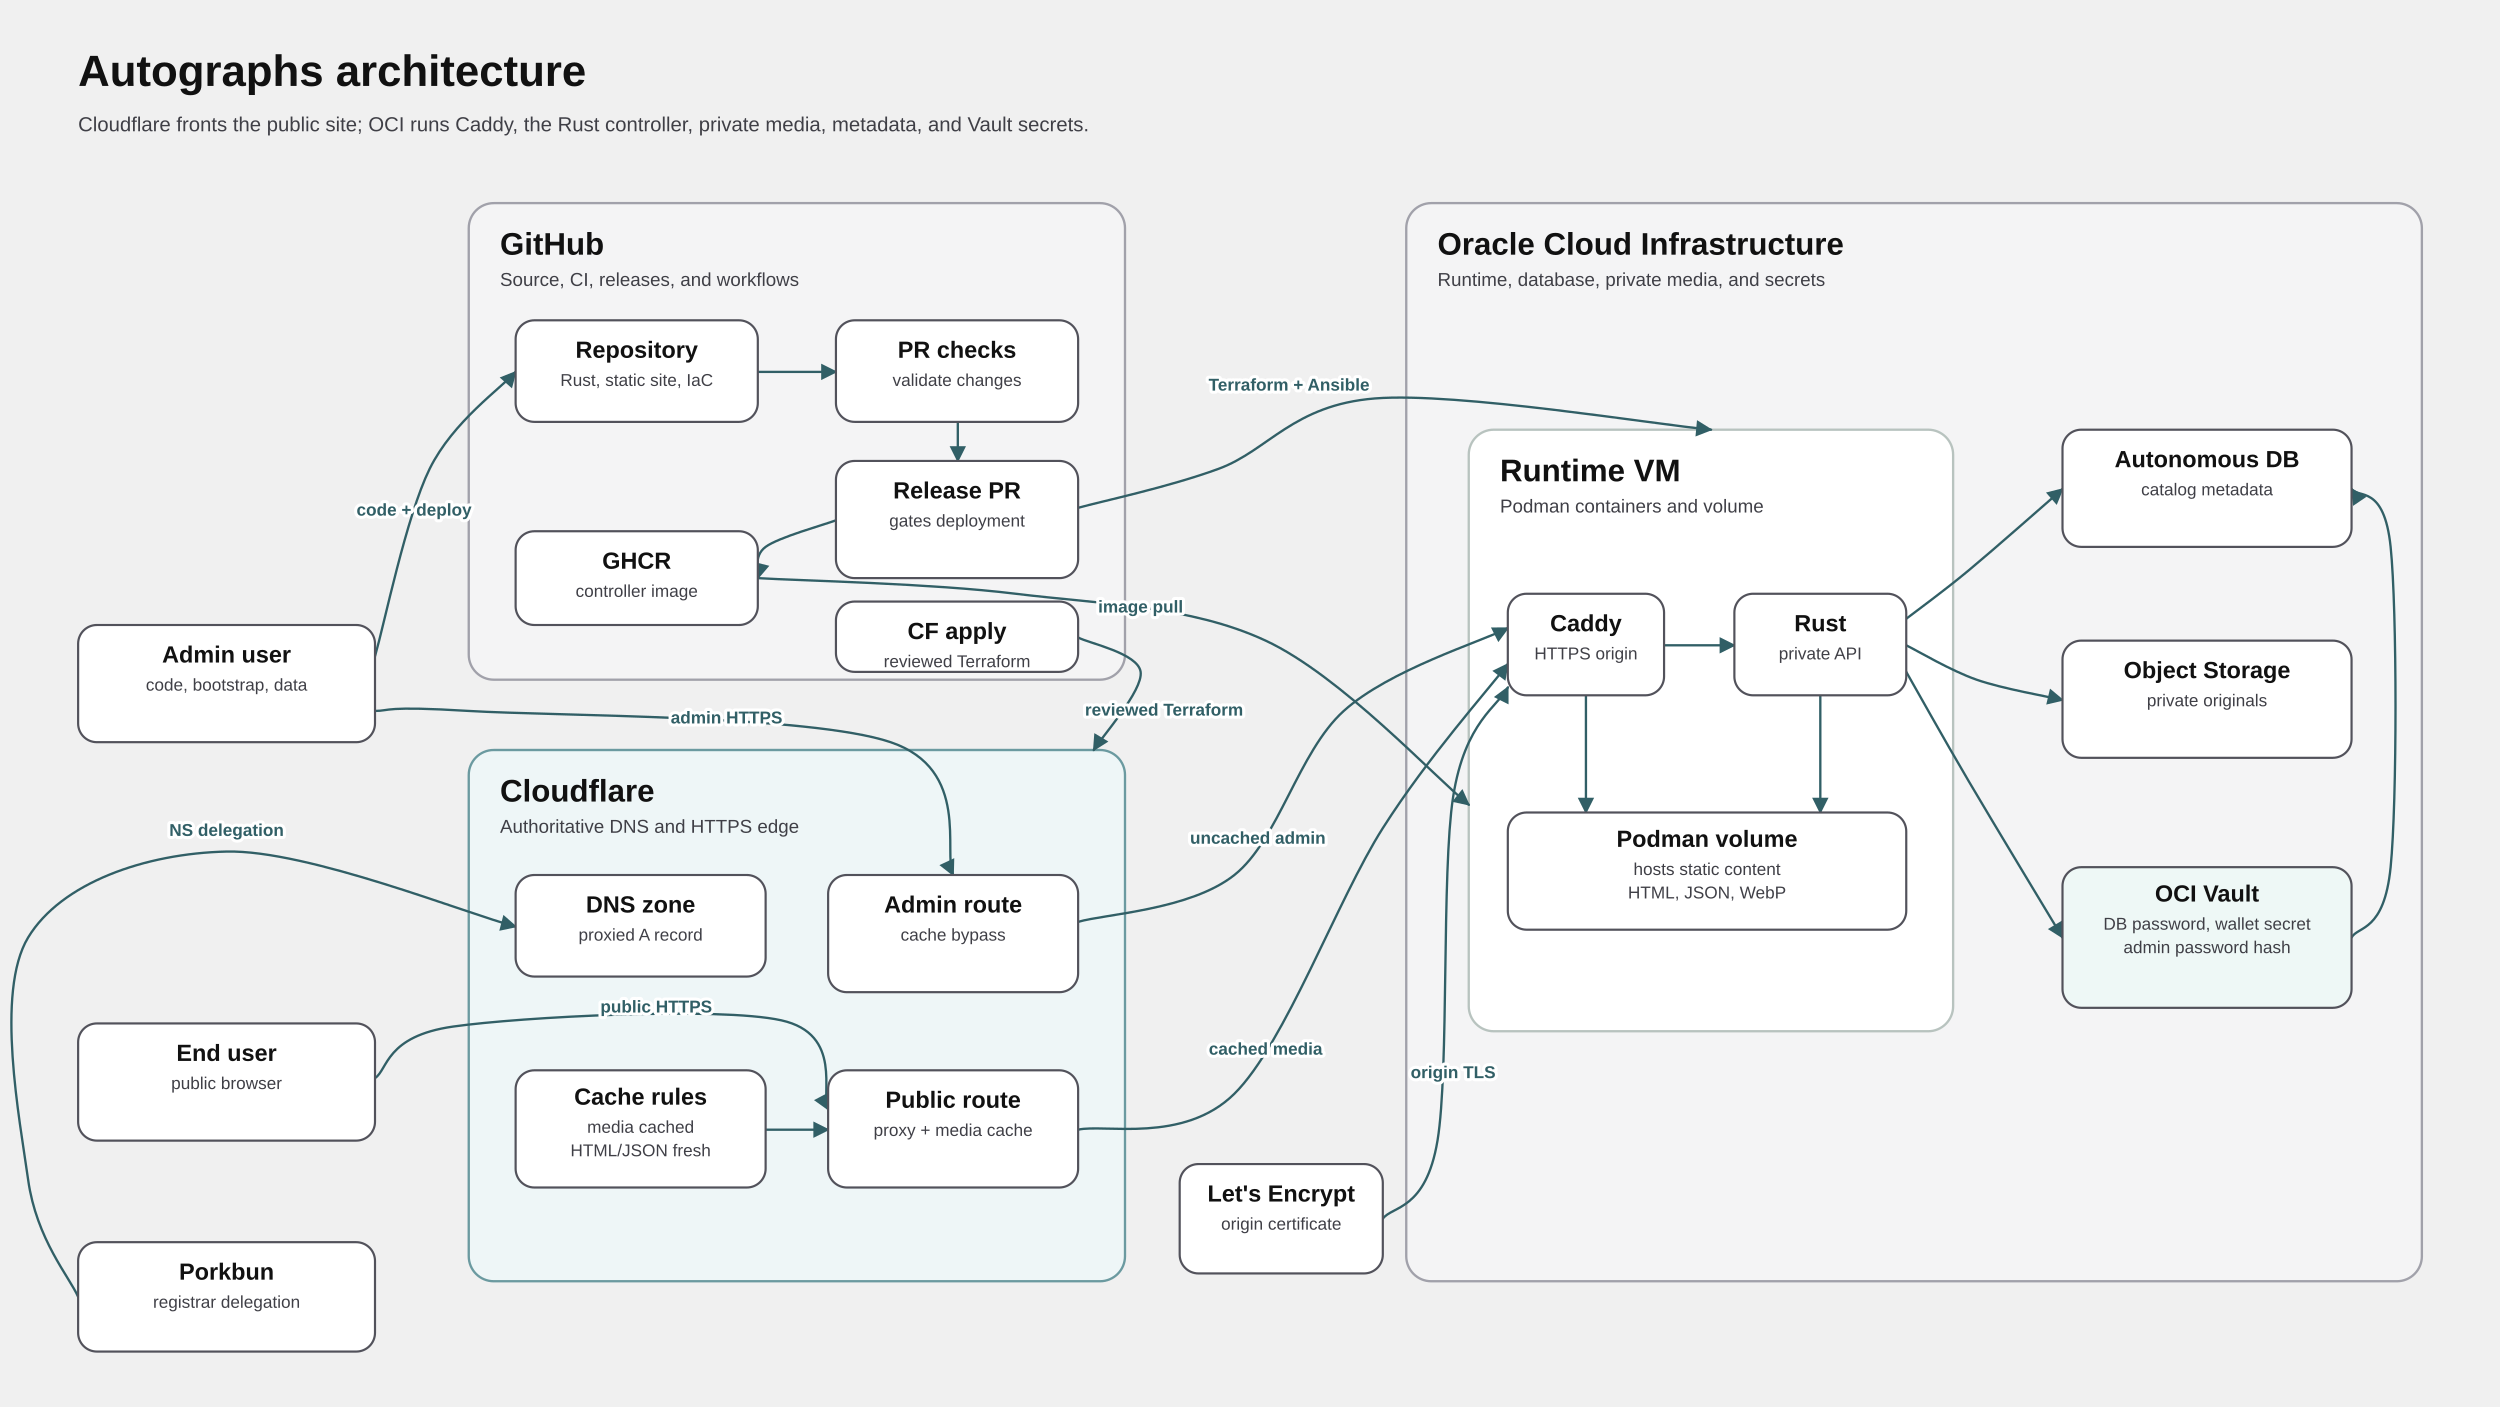
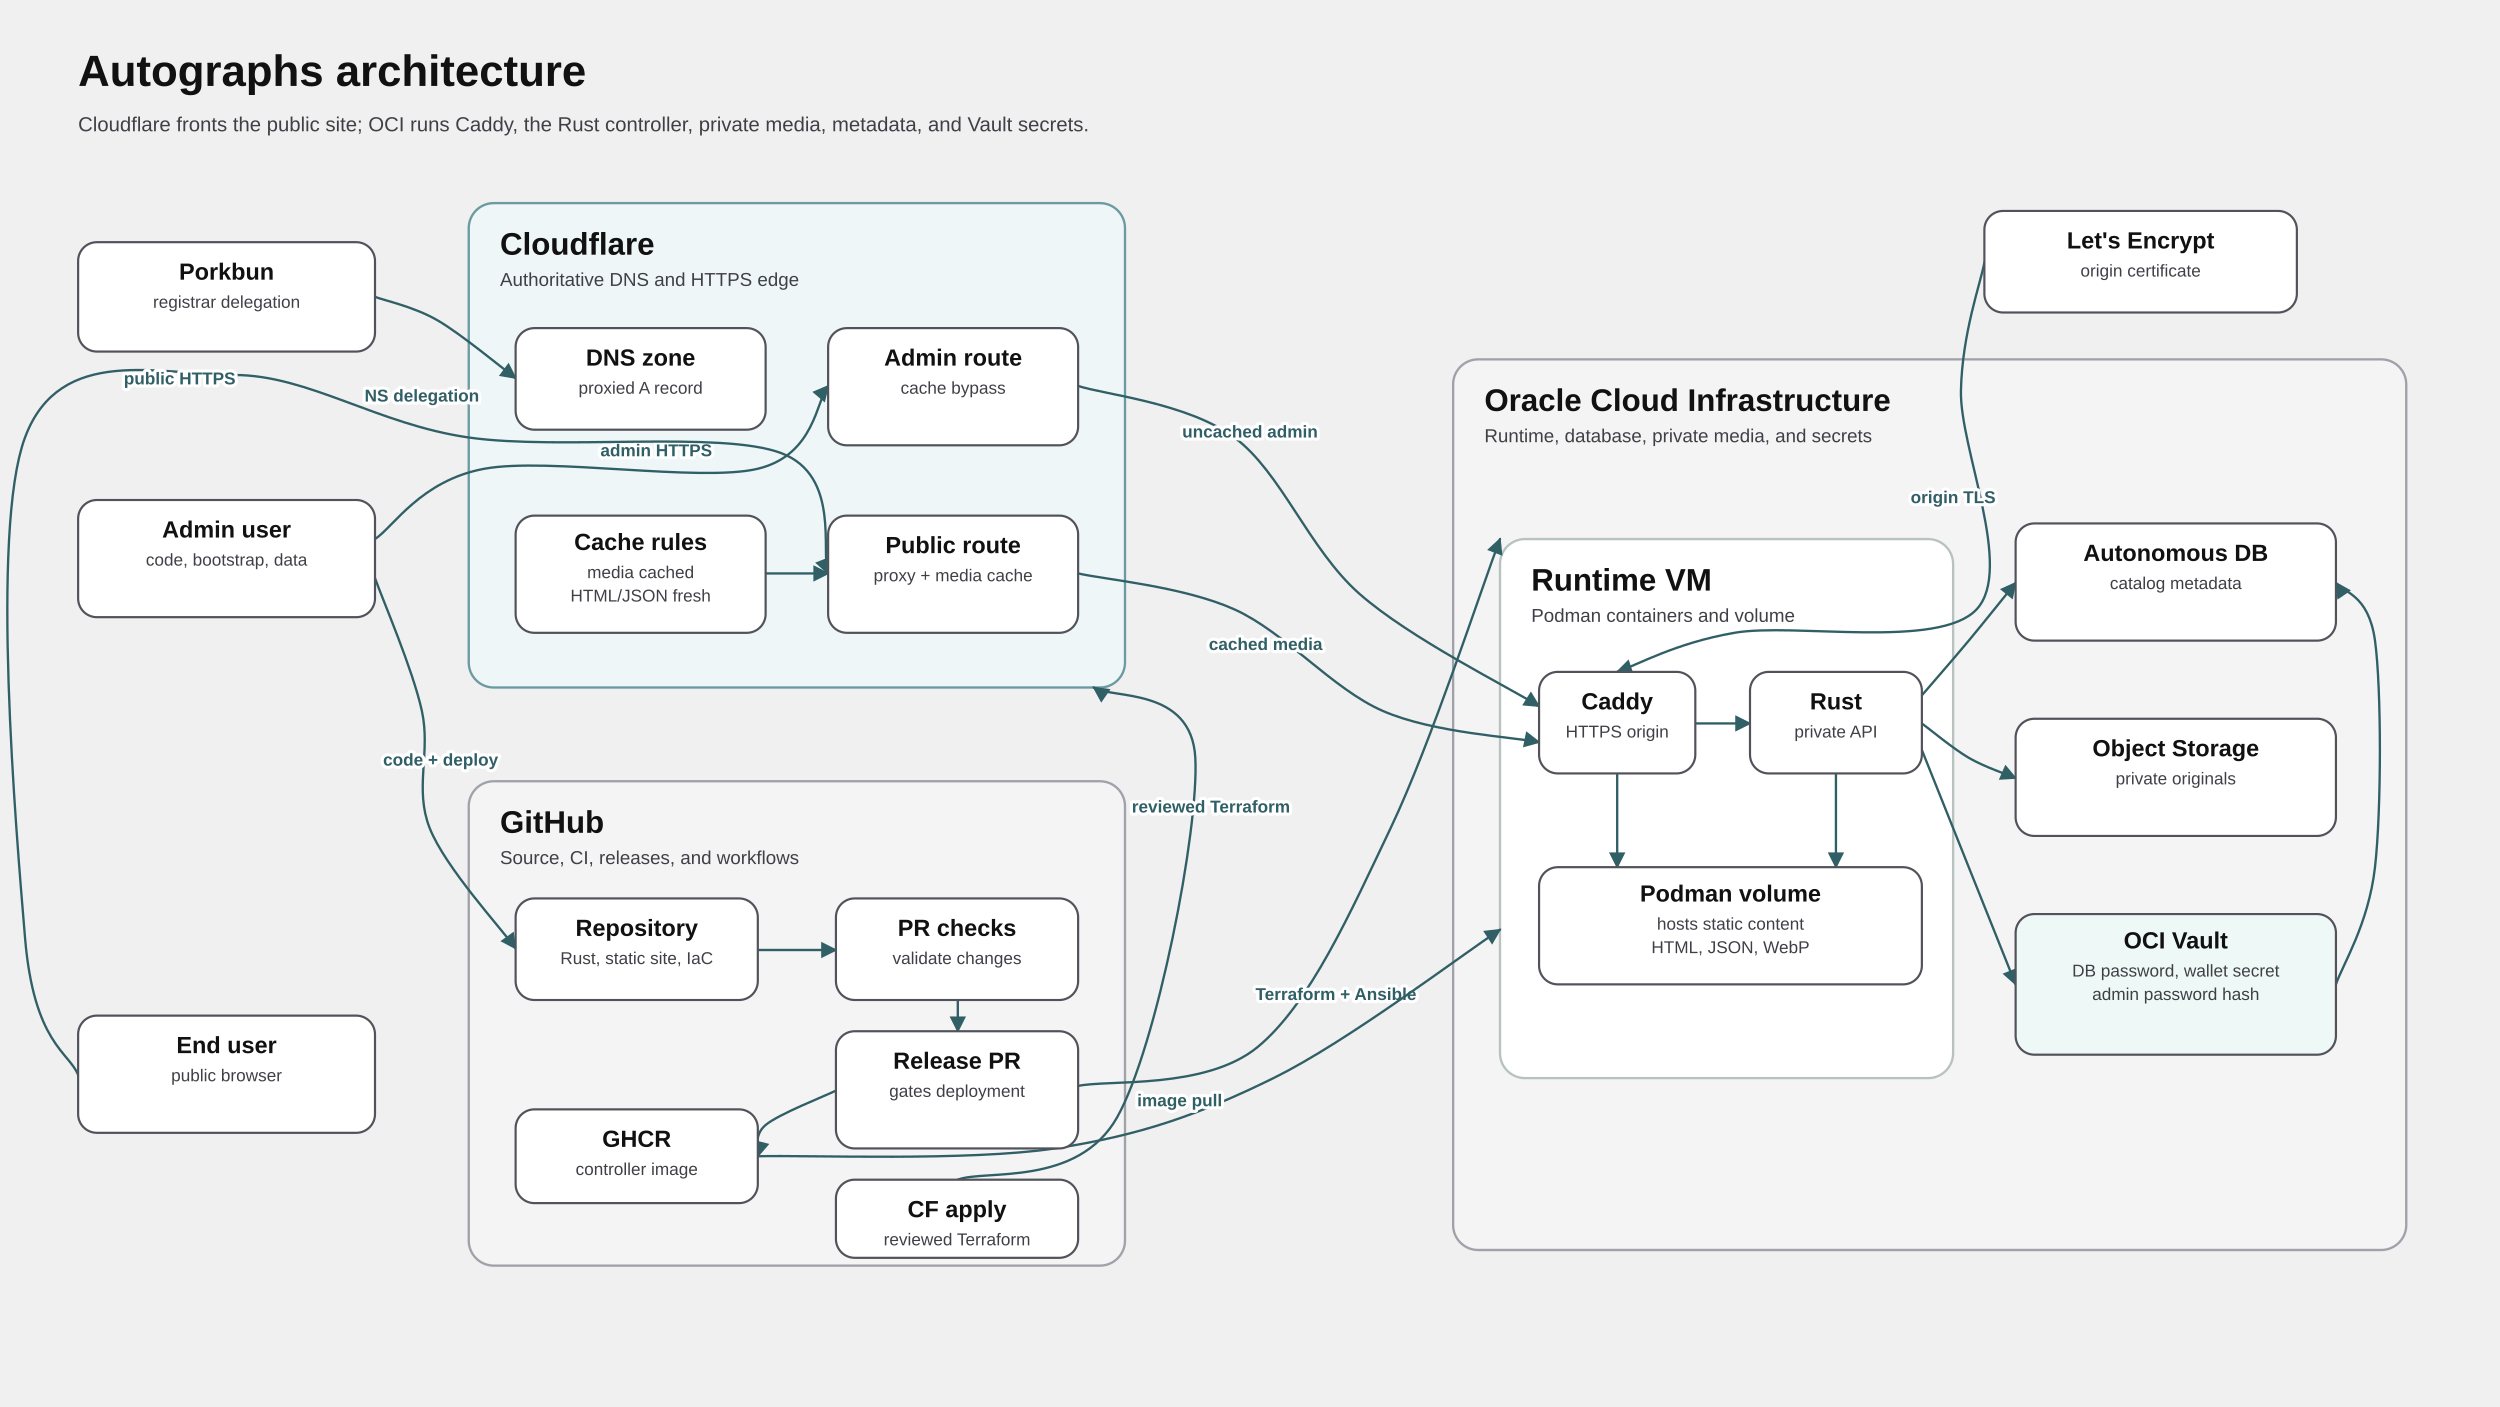
<svg xmlns="http://www.w3.org/2000/svg" viewBox="0 0 1600 900" role="img" aria-labelledby="title desc">
  <defs>
    <marker id="arrow" viewBox="0 0 10 10" refX="9" refY="5" markerWidth="7" markerHeight="7" orient="auto-start-reverse">
      <path d="M 0 0 L 10 5 L 0 10 z" fill="#315f66" />
    </marker>
    <style>
  .page-title { fill:#111; font:700 28px Arial,Helvetica,sans-serif; }
  .subtitle { fill:#3f3f46; font:13px Arial,Helvetica,sans-serif; }
  .zone { fill:#f4f4f5; stroke:#a1a1aa; stroke-width:1.5; }
  .edge-zone { fill:#eef6f7; stroke:#6b9aa0; }
  .panel { fill:#fff; stroke:#b8c3bf; stroke-width:1.5; }
  .box { fill:#fff; stroke:#52525b; stroke-width:1.4; }
  .accent { fill:#eef8f6; }
  .flow { fill:none; stroke:#315f66; stroke-width:1.5; stroke-linecap:round; stroke-linejoin:round; marker-end:url(#arrow); }
  .zone-title { fill:#111; font:700 20px Arial,Helvetica,sans-serif; }
  .zone-small { fill:#3f3f46; font:12px Arial,Helvetica,sans-serif; }
  .box-title { fill:#111; font:700 15px Arial,Helvetica,sans-serif; }
  .box-small { fill:#3f3f46; font:11px Arial,Helvetica,sans-serif; }
  .flow-label { fill:#315f66; font:600 11px Arial,Helvetica,sans-serif; paint-order:stroke; stroke:#fff; stroke-width:4px; stroke-linejoin:round; }
</style>
  </defs>
  <text x="50" y="55" class="page-title">Autographs architecture</text>
  <text x="50" y="84" class="subtitle">Cloudflare fronts the public site; OCI runs Caddy, the Rust controller, private media, metadata, and Vault secrets.</text>
-   <rect x="300" y="130" width="420" height="305" rx="16" class="zone" />
-   <text x="320" y="163" class="zone-title">GitHub</text>
-   <text x="320" y="183" class="zone-small">Source, CI, releases, and workflows</text>
-   <rect x="300" y="480" width="420" height="340" rx="16" class="zone edge-zone" />
-   <text x="320" y="513" class="zone-title">Cloudflare</text>
-   <text x="320" y="533" class="zone-small">Authoritative DNS and HTTPS edge</text>
-   <rect x="900" y="130" width="650" height="690" rx="16" class="zone" />
-   <text x="920" y="163" class="zone-title">Oracle Cloud Infrastructure</text>
-   <text x="920" y="183" class="zone-small">Runtime, database, private media, and secrets</text>
-   <rect x="940" y="275" width="310" height="385" rx="16" class="panel" />
-   <text x="960" y="308" class="zone-title">Runtime VM</text>
-   <text x="960" y="328" class="zone-small">Podman containers and volume</text>
-   <path d="M 240 420 C 245.833 400 260 330.333 275 300 C 290 269.667 320.833 248.333 330 238" class="flow" />
-   <text x="265" y="330" text-anchor="middle" class="flow-label">code + deploy</text>
-   <path d="M 485 238 C 493.333 238 526.667 238 535 238" class="flow" />
-   <path d="M 613 270 C 613 274.167 613 290.833 613 295" class="flow" />
-   <path d="M 535 333 C 527.5 335.833 498.333 343.833 490 350 C 481.667 356.167 485.833 366.667 485 370" class="flow" />
-   <path d="M 690 325 C 705 320.833 748.333 311.667 780 300 C 811.667 288.333 827.5 259.167 880 255 C 932.5 250.833 1059.17 271.667 1095 275" class="flow" />
-   <text x="825" y="250" text-anchor="middle" class="flow-label">Terraform + Ansible</text>
-   <path d="M 485 370 C 512.5 371.667 595.833 373.333 650 380 C 704.167 386.667 761.667 387.5 810 410 C 858.333 432.5 918.333 497.5 940 515" class="flow" />
-   <text x="730" y="392" text-anchor="middle" class="flow-label">image pull</text>
-   <path d="M 690 408 C 696.667 411.667 728.333 418 730 430 C 731.667 442 705 471.667 700 480" class="flow" />
-   <text x="745" y="458" text-anchor="middle" class="flow-label">reviewed Terraform</text>
-   <path d="M 240 455 C 250 455 245 451.667 300 455 C 355 458.333 518.333 457.5 570 475 C 621.667 492.5 603.333 545.833 610 560" class="flow" />
-   <text x="465" y="463" text-anchor="middle" class="flow-label">admin HTTPS</text>
-   <path d="M 240 690 C 248.333 684.5 246.667 663.167 290 657 C 333.333 650.833 460 644.167 500 653 C 540 661.833 525 700.5 530 710" class="flow" />
-   <text x="420" y="648" text-anchor="middle" class="flow-label">public HTTPS</text>
-   <path d="M 50 830 C 44.667 817.5 23.333 793.333 18 755 C 12.667 716.667 -3.167 635 18 600 C 39.167 565 93 546.167 145 545 C 197 543.833 299.167 585 330 593" class="flow" />
-   <text x="145" y="535" text-anchor="middle" class="flow-label">NS delegation</text>
-   <path d="M 490 723 C 496.667 723 523.333 723 530 723" class="flow" />
-   <path d="M 690 590 C 706.667 585 761.667 582.5 790 560 C 818.333 537.5 830.833 481.333 860 455 C 889.167 428.667 947.5 410.833 965 402" class="flow" />
-   <text x="805" y="540" text-anchor="middle" class="flow-label">uncached admin</text>
-   <path d="M 690 723 C 706.667 719.167 757.5 732.167 790 700 C 822.5 667.833 855.833 575.833 885 530 C 914.167 484.167 951.667 442.5 965 425" class="flow" />
-   <text x="810" y="675" text-anchor="middle" class="flow-label">cached media</text>
-   <path d="M 885 780 C 890.833 771.667 912.5 775 920 730 C 927.5 685 922.5 558.333 930 510 C 937.5 461.667 959.167 451.667 965 440" class="flow" />
-   <text x="930" y="690" text-anchor="middle" class="flow-label">origin TLS</text>
-   <path d="M 1065 413 C 1072.5 413 1102.5 413 1110 413" class="flow" />
-   <path d="M 1015 445 C 1015 457.5 1015 507.5 1015 520" class="flow" />
-   <path d="M 1165 445 C 1165 457.5 1165 507.5 1165 520" class="flow" />
-   <path d="M 1220 396 C 1226.67 390.833 1243.33 378.833 1260 365 C 1276.67 351.167 1310 321.667 1320 313" class="flow" />
-   <path d="M 1220 413 C 1227.5 416.667 1248.33 429.167 1265 435 C 1281.67 440.833 1310.83 445.833 1320 448" class="flow" />
-   <path d="M 1220 430 C 1226.67 441.667 1243.33 471.667 1260 500 C 1276.67 528.333 1310 583.333 1320 600" class="flow" />
-   <path d="M 1505 600 C 1509.17 592.5 1525.83 596.667 1530 555 C 1534.17 513.333 1534.17 390.333 1530 350 C 1525.83 309.667 1509.17 319.167 1505 313" class="flow" />
-   <rect x="330" y="205" width="155" height="65" rx="12" class="box" />
-   <text x="407.5" y="229" text-anchor="middle" class="box-title">Repository</text>
-   <text x="407.5" y="247" text-anchor="middle" class="box-small">Rust, static site, IaC</text>
-   <rect x="535" y="205" width="155" height="65" rx="12" class="box" />
-   <text x="612.5" y="229" text-anchor="middle" class="box-title">PR checks</text>
-   <text x="612.5" y="247" text-anchor="middle" class="box-small">validate changes</text>
-   <rect x="535" y="295" width="155" height="75" rx="12" class="box" />
-   <text x="612.5" y="319" text-anchor="middle" class="box-title">Release PR</text>
-   <text x="612.5" y="337" text-anchor="middle" class="box-small">gates deployment</text>
-   <rect x="330" y="340" width="155" height="60" rx="12" class="box" />
-   <text x="407.5" y="364" text-anchor="middle" class="box-title">GHCR</text>
-   <text x="407.5" y="382" text-anchor="middle" class="box-small">controller image</text>
-   <rect x="535" y="385" width="155" height="45" rx="12" class="box" />
-   <text x="612.5" y="409" text-anchor="middle" class="box-title">CF apply</text>
-   <text x="612.5" y="427" text-anchor="middle" class="box-small">reviewed Terraform</text>
-   <rect x="330" y="560" width="160" height="65" rx="12" class="box" />
-   <text x="410.0" y="584" text-anchor="middle" class="box-title">DNS zone</text>
-   <text x="410.0" y="602" text-anchor="middle" class="box-small">proxied A record</text>
-   <rect x="530" y="560" width="160" height="75" rx="12" class="box" />
-   <text x="610.0" y="584" text-anchor="middle" class="box-title">Admin route</text>
-   <text x="610.0" y="602" text-anchor="middle" class="box-small">cache bypass</text>
-   <rect x="330" y="685" width="160" height="75" rx="12" class="box" />
-   <text x="410.0" y="707" text-anchor="middle" class="box-title">Cache rules</text>
-   <text x="410.0" y="725" text-anchor="middle" class="box-small">media cached</text>
-   <text x="410.0" y="740" text-anchor="middle" class="box-small">HTML/JSON fresh</text>
-   <rect x="530" y="685" width="160" height="75" rx="12" class="box" />
-   <text x="610.0" y="709" text-anchor="middle" class="box-title">Public route</text>
-   <text x="610.0" y="727" text-anchor="middle" class="box-small">proxy + media cache</text>
-   <rect x="965" y="380" width="100" height="65" rx="12" class="box" />
-   <text x="1015.0" y="404" text-anchor="middle" class="box-title">Caddy</text>
-   <text x="1015.0" y="422" text-anchor="middle" class="box-small">HTTPS origin</text>
-   <rect x="1110" y="380" width="110" height="65" rx="12" class="box" />
-   <text x="1165.0" y="404" text-anchor="middle" class="box-title">Rust</text>
-   <text x="1165.0" y="422" text-anchor="middle" class="box-small">private API</text>
-   <rect x="965" y="520" width="255" height="75" rx="12" class="box" />
-   <text x="1092.5" y="542" text-anchor="middle" class="box-title">Podman volume</text>
-   <text x="1092.5" y="560" text-anchor="middle" class="box-small">hosts static content</text>
-   <text x="1092.5" y="575" text-anchor="middle" class="box-small">HTML, JSON, WebP</text>
-   <rect x="1320" y="275" width="185" height="75" rx="12" class="box" />
-   <text x="1412.5" y="299" text-anchor="middle" class="box-title">Autonomous DB</text>
-   <text x="1412.5" y="317" text-anchor="middle" class="box-small">catalog metadata</text>
-   <rect x="1320" y="410" width="185" height="75" rx="12" class="box" />
-   <text x="1412.5" y="434" text-anchor="middle" class="box-title">Object Storage</text>
-   <text x="1412.5" y="452" text-anchor="middle" class="box-small">private originals</text>
-   <rect x="1320" y="555" width="185" height="90" rx="12" class="box accent" />
-   <text x="1412.5" y="577" text-anchor="middle" class="box-title">OCI Vault</text>
-   <text x="1412.5" y="595" text-anchor="middle" class="box-small">DB password, wallet secret</text>
-   <text x="1412.5" y="610" text-anchor="middle" class="box-small">admin password hash</text>
-   <rect x="50" y="400" width="190" height="75" rx="12" class="box external" />
-   <text x="145.0" y="424" text-anchor="middle" class="box-title">Admin user</text>
-   <text x="145.0" y="442" text-anchor="middle" class="box-small">code, bootstrap, data</text>
-   <rect x="50" y="655" width="190" height="75" rx="12" class="box external" />
-   <text x="145.0" y="679" text-anchor="middle" class="box-title">End user</text>
-   <text x="145.0" y="697" text-anchor="middle" class="box-small">public browser</text>
-   <rect x="50" y="795" width="190" height="70" rx="12" class="box external" />
-   <text x="145.0" y="819" text-anchor="middle" class="box-title">Porkbun</text>
-   <text x="145.0" y="837" text-anchor="middle" class="box-small">registrar delegation</text>
-   <rect x="755" y="745" width="130" height="70" rx="12" class="box external" />
-   <text x="820.0" y="769" text-anchor="middle" class="box-title">Let's Encrypt</text>
-   <text x="820.0" y="787" text-anchor="middle" class="box-small">origin certificate</text>
+   <rect x="300" y="130" width="420" height="310" rx="16" class="zone edge-zone" />
+   <text x="320" y="163" class="zone-title">Cloudflare</text>
+   <text x="320" y="183" class="zone-small">Authoritative DNS and HTTPS edge</text>
+   <rect x="300" y="500" width="420" height="310" rx="16" class="zone" />
+   <text x="320" y="533" class="zone-title">GitHub</text>
+   <text x="320" y="553" class="zone-small">Source, CI, releases, and workflows</text>
+   <rect x="930" y="230" width="610" height="570" rx="16" class="zone" />
+   <text x="950" y="263" class="zone-title">Oracle Cloud Infrastructure</text>
+   <text x="950" y="283" class="zone-small">Runtime, database, private media, and secrets</text>
+   <rect x="960" y="345" width="290" height="345" rx="16" class="panel" />
+   <text x="980" y="378" class="zone-title">Runtime VM</text>
+   <text x="980" y="398" class="zone-small">Podman containers and volume</text>
+   <path d="M 240 190 C 246.667 192.5 265 196.333 280 205 C 295 213.667 321.667 235.833 330 242" class="flow" />
+   <text x="270" y="257" text-anchor="middle" class="flow-label">NS delegation</text>
+   <path d="M 240 345 C 251.667 337.5 269.167 307.5 310 300 C 350.833 292.5 448.333 308.833 485 300 C 521.667 291.167 522.5 255.833 530 247" class="flow" />
+   <text x="420" y="292" text-anchor="middle" class="flow-label">admin HTTPS</text>
+   <path d="M 50 688 C 44.333 673.333 21.667 668 16 600 C 10.333 532 -6.333 340 16 280 C 38.333 220 102.667 240 150 240 C 197.333 240 241.667 271.667 300 280 C 358.333 288.333 461.667 275.5 500 290 C 538.333 304.5 525 354.167 530 367" class="flow" />
+   <text x="115" y="246" text-anchor="middle" class="flow-label">public HTTPS</text>
+   <path d="M 490 367 C 496.667 367 523.333 367 530 367" class="flow" />
+   <path d="M 690 247 C 706.667 252.5 760 257.833 790 280 C 820 302.167 837.5 351.333 870 380 C 902.5 408.667 965.833 440 985 452" class="flow" />
+   <text x="800" y="280" text-anchor="middle" class="flow-label">uncached admin</text>
+   <path d="M 690 367 C 706.667 370.833 757.5 375.333 790 390 C 822.5 404.667 852.5 440.833 885 455 C 917.5 469.167 968.333 471.667 985 475" class="flow" />
+   <text x="810" y="416" text-anchor="middle" class="flow-label">cached media</text>
+   <path d="M 240 370 C 245 384.167 264.167 428.333 270 455 C 275.833 481.667 265 504.667 275 530 C 285 555.333 320.833 594.167 330 607" class="flow" />
+   <text x="282" y="490" text-anchor="middle" class="flow-label">code + deploy</text>
+   <path d="M 485 608 C 493.333 608 526.667 608 535 608" class="flow" />
+   <path d="M 613 640 C 613 643.333 613 656.667 613 660" class="flow" />
+   <path d="M 535 698 C 527.5 701.667 498.333 713 490 720 C 481.667 727 485.833 736.667 485 740" class="flow" />
+   <path d="M 690 695 C 709.167 690.833 771.667 697.5 805 670 C 838.333 642.5 864.167 584.167 890 530 C 915.833 475.833 948.333 375.833 960 345" class="flow" />
+   <text x="855" y="640" text-anchor="middle" class="flow-label">Terraform + Ansible</text>
+   <path d="M 485 740 C 516.667 739.167 620 743.333 675 735 C 730 726.667 767.5 713.333 815 690 C 862.5 666.667 935.833 610.833 960 595" class="flow" />
+   <text x="755" y="708" text-anchor="middle" class="flow-label">image pull</text>
+   <path d="M 613 755 C 630 748.333 689.667 760 715 715 C 740.333 670 767.5 530.833 765 485 C 762.5 439.167 710.833 447.5 700 440" class="flow" />
+   <text x="775" y="520" text-anchor="middle" class="flow-label">reviewed Terraform</text>
+   <path d="M 1270 168 C 1267.5 181.667 1255.83 213 1255 250 C 1254.17 287 1289.17 364.167 1265 390 C 1240.83 415.833 1148.33 398.333 1110 405 C 1071.67 411.667 1047.5 425.833 1035 430" class="flow" />
+   <text x="1250" y="322" text-anchor="middle" class="flow-label">origin TLS</text>
+   <path d="M 1085 463 C 1090.83 463 1114.17 463 1120 463" class="flow" />
+   <path d="M 1035 495 C 1035 505 1035 545 1035 555" class="flow" />
+   <path d="M 1175 495 C 1175 505 1175 545 1175 555" class="flow" />
+   <path d="M 1230 445 C 1235 439.167 1250 422 1260 410 C 1270 398 1285 379.167 1290 373" class="flow" />
+   <path d="M 1230 463 C 1235 466.667 1250 479.167 1260 485 C 1270 490.833 1285 495.833 1290 498" class="flow" />
+   <path d="M 1230 480 C 1235 492.5 1250 530 1260 555 C 1270 580 1285 617.5 1290 630" class="flow" />
+   <path d="M 1495 630 C 1499.17 617.5 1515.83 591.667 1520 555 C 1524.17 518.333 1524.17 440.333 1520 410 C 1515.83 379.667 1499.17 379.167 1495 373" class="flow" />
+   <rect x="330" y="210" width="160" height="65" rx="12" class="box" />
+   <text x="410.0" y="234" text-anchor="middle" class="box-title">DNS zone</text>
+   <text x="410.0" y="252" text-anchor="middle" class="box-small">proxied A record</text>
+   <rect x="530" y="210" width="160" height="75" rx="12" class="box" />
+   <text x="610.0" y="234" text-anchor="middle" class="box-title">Admin route</text>
+   <text x="610.0" y="252" text-anchor="middle" class="box-small">cache bypass</text>
+   <rect x="330" y="330" width="160" height="75" rx="12" class="box" />
+   <text x="410.0" y="352" text-anchor="middle" class="box-title">Cache rules</text>
+   <text x="410.0" y="370" text-anchor="middle" class="box-small">media cached</text>
+   <text x="410.0" y="385" text-anchor="middle" class="box-small">HTML/JSON fresh</text>
+   <rect x="530" y="330" width="160" height="75" rx="12" class="box" />
+   <text x="610.0" y="354" text-anchor="middle" class="box-title">Public route</text>
+   <text x="610.0" y="372" text-anchor="middle" class="box-small">proxy + media cache</text>
+   <rect x="330" y="575" width="155" height="65" rx="12" class="box" />
+   <text x="407.5" y="599" text-anchor="middle" class="box-title">Repository</text>
+   <text x="407.5" y="617" text-anchor="middle" class="box-small">Rust, static site, IaC</text>
+   <rect x="535" y="575" width="155" height="65" rx="12" class="box" />
+   <text x="612.5" y="599" text-anchor="middle" class="box-title">PR checks</text>
+   <text x="612.5" y="617" text-anchor="middle" class="box-small">validate changes</text>
+   <rect x="535" y="660" width="155" height="75" rx="12" class="box" />
+   <text x="612.5" y="684" text-anchor="middle" class="box-title">Release PR</text>
+   <text x="612.5" y="702" text-anchor="middle" class="box-small">gates deployment</text>
+   <rect x="330" y="710" width="155" height="60" rx="12" class="box" />
+   <text x="407.5" y="734" text-anchor="middle" class="box-title">GHCR</text>
+   <text x="407.5" y="752" text-anchor="middle" class="box-small">controller image</text>
+   <rect x="535" y="755" width="155" height="50" rx="12" class="box" />
+   <text x="612.5" y="779" text-anchor="middle" class="box-title">CF apply</text>
+   <text x="612.5" y="797" text-anchor="middle" class="box-small">reviewed Terraform</text>
+   <rect x="985" y="430" width="100" height="65" rx="12" class="box" />
+   <text x="1035.0" y="454" text-anchor="middle" class="box-title">Caddy</text>
+   <text x="1035.0" y="472" text-anchor="middle" class="box-small">HTTPS origin</text>
+   <rect x="1120" y="430" width="110" height="65" rx="12" class="box" />
+   <text x="1175.0" y="454" text-anchor="middle" class="box-title">Rust</text>
+   <text x="1175.0" y="472" text-anchor="middle" class="box-small">private API</text>
+   <rect x="985" y="555" width="245" height="75" rx="12" class="box" />
+   <text x="1107.5" y="577" text-anchor="middle" class="box-title">Podman volume</text>
+   <text x="1107.5" y="595" text-anchor="middle" class="box-small">hosts static content</text>
+   <text x="1107.5" y="610" text-anchor="middle" class="box-small">HTML, JSON, WebP</text>
+   <rect x="1290" y="335" width="205" height="75" rx="12" class="box" />
+   <text x="1392.5" y="359" text-anchor="middle" class="box-title">Autonomous DB</text>
+   <text x="1392.5" y="377" text-anchor="middle" class="box-small">catalog metadata</text>
+   <rect x="1290" y="460" width="205" height="75" rx="12" class="box" />
+   <text x="1392.5" y="484" text-anchor="middle" class="box-title">Object Storage</text>
+   <text x="1392.5" y="502" text-anchor="middle" class="box-small">private originals</text>
+   <rect x="1290" y="585" width="205" height="90" rx="12" class="box accent" />
+   <text x="1392.5" y="607" text-anchor="middle" class="box-title">OCI Vault</text>
+   <text x="1392.5" y="625" text-anchor="middle" class="box-small">DB password, wallet secret</text>
+   <text x="1392.5" y="640" text-anchor="middle" class="box-small">admin password hash</text>
+   <rect x="50" y="155" width="190" height="70" rx="12" class="box external" />
+   <text x="145.0" y="179" text-anchor="middle" class="box-title">Porkbun</text>
+   <text x="145.0" y="197" text-anchor="middle" class="box-small">registrar delegation</text>
+   <rect x="50" y="320" width="190" height="75" rx="12" class="box external" />
+   <text x="145.0" y="344" text-anchor="middle" class="box-title">Admin user</text>
+   <text x="145.0" y="362" text-anchor="middle" class="box-small">code, bootstrap, data</text>
+   <rect x="50" y="650" width="190" height="75" rx="12" class="box external" />
+   <text x="145.0" y="674" text-anchor="middle" class="box-title">End user</text>
+   <text x="145.0" y="692" text-anchor="middle" class="box-small">public browser</text>
+   <rect x="1270" y="135" width="200" height="65" rx="12" class="box external" />
+   <text x="1370.0" y="159" text-anchor="middle" class="box-title">Let's Encrypt</text>
+   <text x="1370.0" y="177" text-anchor="middle" class="box-small">origin certificate</text>
</svg>
